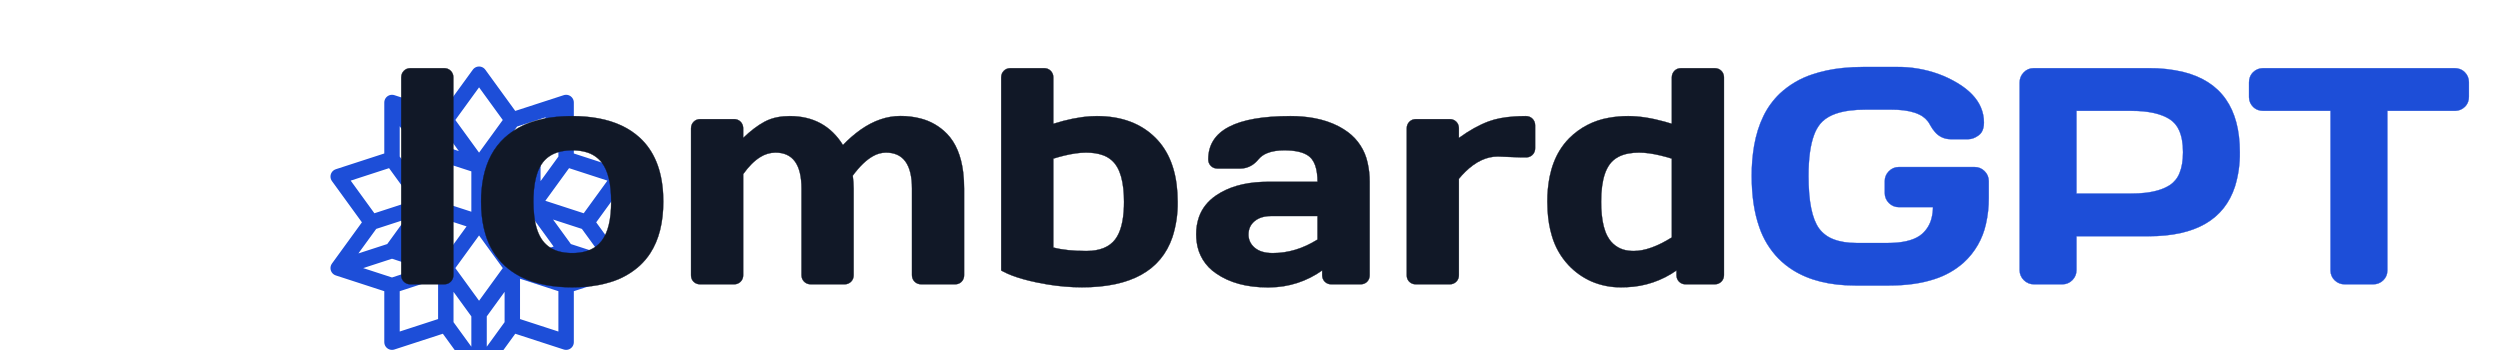
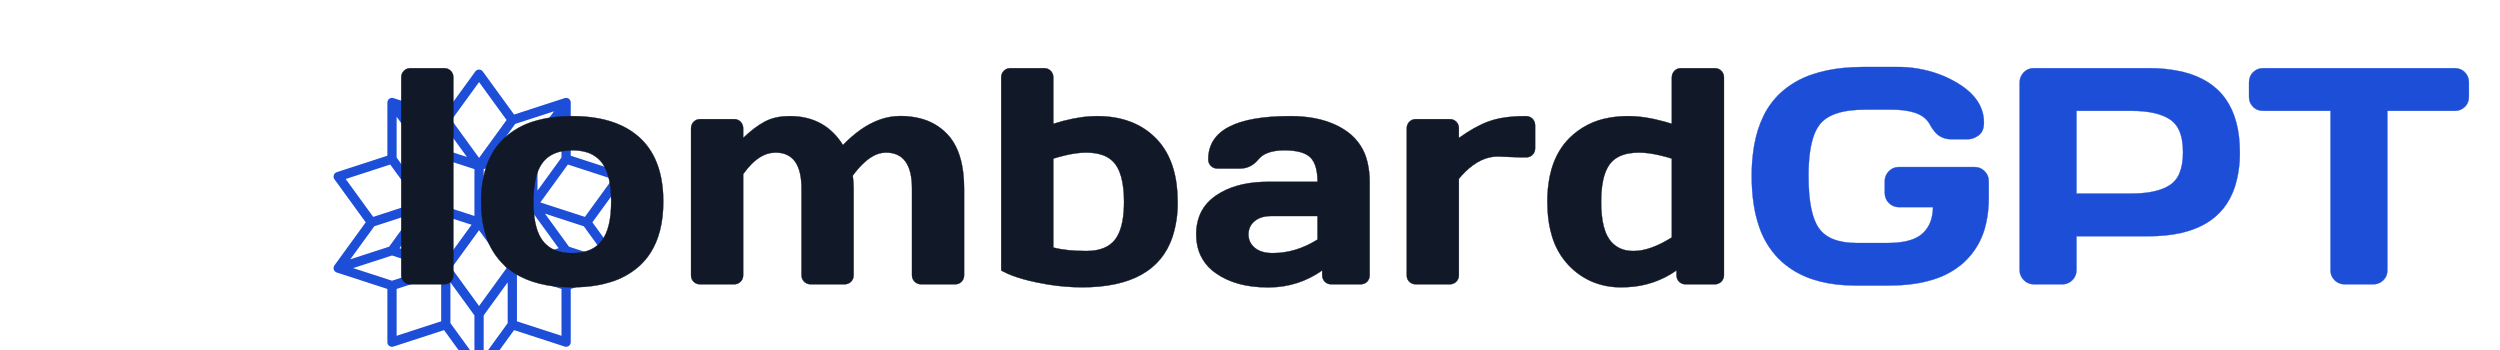
<svg xmlns="http://www.w3.org/2000/svg" width="250" height="35" viewBox="0 0 810 70" id="logo">
-   <path d="M 155.215,50.335 L 155.215,32.006 L 172.647,26.342 L 172.647,44.671 L 155.215,50.335 M 172.647,26.342 L 155.215,32.006 L 165.988,17.177 L 183.421,11.513 L 172.647,26.342 M 165.988,17.177 L 155.215,2.348 L 144.441,17.177 L 127.009,11.513 L 137.782,26.342 L 155.215,32.006 L 144.441,17.177 M 137.782,26.342 L 137.782,44.671 L 155.215,50.335 L 155.215,32.006 L 137.782,26.342 M 155.215,50.335 L 172.647,44.671 L 183.421,59.5 L 165.988,65.164 L 155.215,50.335 M 183.421,59.5 L 172.647,44.671 L 190.079,50.335 L 200.853,65.164 L 183.421,59.5 M 190.079,50.335 L 200.853,35.507 L 183.421,29.842 L 183.421,11.513 L 172.647,26.342 L 172.647,44.671 L 183.421,29.842 M 172.647,26.342 L 155.215,32.006 L 155.215,50.335 L 172.647,44.671 L 172.647,26.342 M 155.215,50.335 L 165.988,65.164 L 155.215,79.993 L 144.441,65.164 L 155.215,50.335 M 155.215,79.993 L 165.988,65.164 L 165.988,83.493 L 155.215,98.322 L 155.215,79.993 M 165.988,83.493 L 183.421,89.158 L 183.421,70.828 L 200.853,65.164 L 183.421,59.5 L 165.988,65.164 L 183.421,70.828 M 183.421,59.5 L 172.647,44.671 L 155.215,50.335 L 165.988,65.164 L 183.421,59.5 M 155.215,50.335 L 144.441,65.164 L 127.009,59.5 L 137.782,44.671 L 155.215,50.335 M 127.009,59.5 L 144.441,65.164 L 127.009,70.828 L 109.576,65.164 L 127.009,59.5 M 127.009,70.828 L 127.009,89.158 L 144.441,83.493 L 155.215,98.322 L 155.215,79.993 L 144.441,65.164 L 144.441,83.493 M 155.215,79.993 L 165.988,65.164 L 155.215,50.335 L 144.441,65.164 L 155.215,79.993 M 155.215,50.335 L 137.782,44.671 L 137.782,26.342 L 155.215,32.006 L 155.215,50.335 M 137.782,26.342 L 137.782,44.671 L 127.009,29.842 L 127.009,11.513 L 137.782,26.342 M 127.009,29.842 L 109.576,35.507 L 120.35,50.335 L 109.576,65.164 L 127.009,59.5 L 137.782,44.671 L 120.35,50.335 M 127.009,59.5 L 144.441,65.164 L 155.215,50.335 L 137.782,44.671 L 127.009,59.5" style="translate: -100px -15px; fill:none;fill-opacity:1;stroke:#1D4ED8;stroke-width:5;stroke-linecap: round;stroke-linejoin:round;stroke-miterlimit:4;stroke-dasharray:none;stroke-opacity:1" />
+   <path d="M 155.215,50.335 L 155.215,32.006 L 172.647,26.342 L 172.647,44.671 L 155.215,50.335 M 172.647,26.342 L 155.215,32.006 L 165.988,17.177 L 183.421,11.513 L 172.647,26.342 M 165.988,17.177 L 155.215,2.348 L 144.441,17.177 L 127.009,11.513 L 137.782,26.342 L 155.215,32.006 L 144.441,17.177 M 137.782,26.342 L 137.782,44.671 L 155.215,50.335 L 155.215,32.006 L 137.782,26.342 M 155.215,50.335 L 172.647,44.671 L 183.421,59.5 L 165.988,65.164 L 155.215,50.335 M 183.421,59.5 L 172.647,44.671 L 190.079,50.335 L 200.853,65.164 L 183.421,59.5 M 190.079,50.335 L 200.853,35.507 L 183.421,29.842 L 183.421,11.513 L 172.647,26.342 L 172.647,44.671 L 183.421,29.842 M 172.647,26.342 L 155.215,32.006 L 155.215,50.335 L 172.647,44.671 L 172.647,26.342 M 155.215,50.335 L 165.988,65.164 L 155.215,79.993 L 144.441,65.164 L 155.215,50.335 M 155.215,79.993 L 165.988,65.164 L 165.988,83.493 L 155.215,98.322 L 155.215,79.993 M 165.988,83.493 L 183.421,89.158 L 183.421,70.828 L 200.853,65.164 L 183.421,59.5 L 165.988,65.164 L 183.421,70.828 M 183.421,59.5 L 172.647,44.671 L 155.215,50.335 L 165.988,65.164 L 183.421,59.5 M 155.215,50.335 L 144.441,65.164 L 127.009,59.5 L 137.782,44.671 L 155.215,50.335 M 127.009,59.5 L 144.441,65.164 L 127.009,70.828 L 109.576,65.164 L 127.009,59.5 M 127.009,70.828 L 127.009,89.158 L 144.441,83.493 L 155.215,98.322 L 155.215,79.993 L 144.441,65.164 L 144.441,83.493 M 155.215,79.993 L 165.988,65.164 L 155.215,50.335 L 144.441,65.164 L 155.215,79.993 M 155.215,50.335 L 137.782,44.671 L 137.782,26.342 L 155.215,32.006 L 155.215,50.335 M 137.782,26.342 L 137.782,44.671 L 127.009,29.842 L 127.009,11.513 L 137.782,26.342 M 127.009,29.842 L 109.576,35.507 L 120.35,50.335 L 109.576,65.164 L 127.009,59.5 L 137.782,44.671 L 120.35,50.335 M 127.009,59.5 L 144.441,65.164 L 155.215,50.335 L 137.782,44.671 L 127.009,59.5" style="translate: -100px -15px; fill:none;fill-opacity:1;stroke:#1D4ED8;stroke-width:3;stroke-linecap: round;stroke-linejoin:round;stroke-miterlimit:4;stroke-dasharray:none;stroke-opacity:1" />
  <g stroke-linecap="round" fill-rule="evenodd" stroke="#111827" fill="#111827" stroke-width="0.1" transform="translate(130,0)">
    <path d="M 0 67.433 L 0 3.419 Q 0 2.101 0.855 1.246 Q 1.709 0.392 2.979 0.392 L 13.916 0.392 A 3.103 3.103 0 0 1 15.065 0.599 A 2.851 2.851 0 0 1 16.04 1.246 A 2.886 2.886 0 0 1 16.886 3.156 A 3.861 3.861 0 0 1 16.895 3.419 L 16.895 67.433 A 3.103 3.103 0 0 1 16.688 68.582 A 2.851 2.851 0 0 1 16.04 69.557 Q 15.186 70.411 13.916 70.411 L 2.979 70.411 A 3.103 3.103 0 0 1 1.83 70.204 A 2.851 2.851 0 0 1 0.855 69.557 Q 0 68.702 0 67.433 Z" id="0" />
    <path d="M 27.235 53.999 A 22.391 22.391 0 0 0 33.496 64.357 A 23.009 23.009 0 0 0 38.438 67.824 Q 42.173 69.785 46.93 70.667 A 46.497 46.497 0 0 0 55.396 71.388 A 52.188 52.188 0 0 0 59.583 71.226 Q 64.019 70.868 67.711 69.725 A 24.639 24.639 0 0 0 77.295 64.357 A 21.086 21.086 0 0 0 80.683 60.339 Q 84.912 53.834 84.912 43.629 A 46.048 46.048 0 0 0 84.847 41.158 Q 84.209 29.286 77.295 22.926 Q 72.118 18.164 63.861 16.638 A 46.655 46.655 0 0 0 55.396 15.919 Q 48.422 15.919 43.037 17.59 A 24.644 24.644 0 0 0 33.496 22.926 Q 28.259 27.743 26.623 35.722 A 39.381 39.381 0 0 0 25.879 43.629 A 46.06 46.06 0 0 0 25.944 46.1 Q 26.176 50.412 27.235 53.999 Z M 45.85 30.958 A 12.012 12.012 0 0 0 44.095 34.325 Q 42.994 37.478 42.846 42.122 A 46.438 46.438 0 0 0 42.822 43.605 A 39.592 39.592 0 0 0 43.059 48.094 Q 43.668 53.414 45.85 56.3 A 9.589 9.589 0 0 0 51.079 59.764 Q 52.702 60.22 54.659 60.291 A 20.272 20.272 0 0 0 55.396 60.304 A 16.755 16.755 0 0 0 59.046 59.932 Q 61.39 59.409 63.096 58.148 A 9.277 9.277 0 0 0 64.966 56.3 Q 68.018 52.296 68.018 43.605 Q 68.018 34.913 64.966 30.958 A 9.653 9.653 0 0 0 59.797 27.559 Q 58.146 27.09 56.148 27.017 A 20.509 20.509 0 0 0 55.396 27.003 A 16.923 16.923 0 0 0 51.748 27.37 Q 49.496 27.868 47.839 29.039 A 9.133 9.133 0 0 0 45.85 30.958 Z" id="1" />
    <path d="M 93.897 67.433 L 93.897 19.923 Q 93.897 18.605 94.751 17.75 Q 95.606 16.896 96.875 16.896 L 107.813 16.896 A 3.312 3.312 0 0 1 108.836 17.047 A 2.71 2.71 0 0 1 109.961 17.75 A 2.905 2.905 0 0 1 110.775 19.561 A 3.898 3.898 0 0 1 110.791 19.923 L 110.791 22.999 Q 114.307 19.581 117.7 17.75 A 14.765 14.765 0 0 1 121.958 16.27 Q 123.786 15.919 125.879 15.919 Q 137.256 15.919 143.115 25.294 A 39.572 39.572 0 0 1 148.822 20.337 Q 155.149 15.895 161.694 15.895 A 19.253 19.253 0 0 1 161.743 15.895 A 25.673 25.673 0 0 1 168.214 16.683 A 18.132 18.132 0 0 1 176.831 21.656 Q 181.076 26.051 182.07 34.127 A 43.306 43.306 0 0 1 182.373 39.405 L 182.373 67.433 A 3.411 3.411 0 0 1 182.231 68.441 A 2.723 2.723 0 0 1 181.543 69.581 A 2.797 2.797 0 0 1 179.833 70.387 A 3.821 3.821 0 0 1 179.395 70.411 L 168.506 70.411 Q 167.188 70.411 166.333 69.557 Q 165.479 68.702 165.479 67.433 L 165.479 39.405 Q 165.479 27.687 156.983 27.736 A 8.457 8.457 0 0 0 152.887 28.876 Q 149.652 30.654 146.289 35.206 A 30.351 30.351 0 0 1 146.582 39.405 L 146.582 67.433 A 3.312 3.312 0 0 1 146.431 68.456 A 2.71 2.71 0 0 1 145.728 69.581 A 2.905 2.905 0 0 1 143.722 70.41 A 3.796 3.796 0 0 1 143.604 70.411 L 132.715 70.411 Q 131.397 70.411 130.542 69.557 Q 129.688 68.702 129.688 67.433 L 129.688 39.405 Q 129.688 27.687 121.192 27.736 A 9.239 9.239 0 0 0 116.288 29.219 Q 113.476 30.954 110.791 34.718 L 110.791 67.433 A 3.312 3.312 0 0 1 110.64 68.456 A 2.71 2.71 0 0 1 109.937 69.581 A 2.905 2.905 0 0 1 107.931 70.41 A 3.796 3.796 0 0 1 107.813 70.411 L 96.875 70.411 A 3.411 3.411 0 0 1 95.867 70.269 A 2.723 2.723 0 0 1 94.727 69.581 A 2.797 2.797 0 0 1 93.921 67.872 A 3.821 3.821 0 0 1 93.897 67.433 Z" id="2" />
    <path d="M 194.385 65.919 L 194.385 3.419 Q 194.385 2.101 195.239 1.246 Q 196.094 0.392 197.363 0.392 L 208.301 0.392 A 3.103 3.103 0 0 1 209.45 0.599 A 2.851 2.851 0 0 1 210.425 1.246 A 2.886 2.886 0 0 1 211.271 3.156 A 3.861 3.861 0 0 1 211.279 3.419 L 211.279 18.409 Q 217.869 16.335 223.272 15.989 A 33.123 33.123 0 0 1 225.391 15.919 Q 237.403 15.919 244.483 23.072 Q 250.761 29.415 251.472 40.73 A 47.391 47.391 0 0 1 251.563 43.702 A 35.288 35.288 0 0 1 249.859 55.159 Q 244.296 71.388 220.557 71.388 A 69.535 69.535 0 0 1 209.181 70.419 A 80.266 80.266 0 0 1 205.884 69.801 A 67.333 67.333 0 0 1 201.599 68.768 Q 197.575 67.647 194.978 66.252 A 17.737 17.737 0 0 1 194.385 65.919 Z M 211.279 29.689 L 211.279 58.497 Q 215.479 59.62 221.973 59.62 Q 228.467 59.62 231.323 55.861 Q 233.916 52.448 234.156 45.213 A 45.719 45.719 0 0 0 234.18 43.702 A 39.864 39.864 0 0 0 233.97 39.454 Q 233.501 35.098 231.986 32.461 A 9.615 9.615 0 0 0 231.372 31.52 A 8.617 8.617 0 0 0 227.217 28.54 Q 224.959 27.736 221.875 27.736 A 24.256 24.256 0 0 0 218.528 27.988 Q 216.771 28.234 214.768 28.719 A 57.757 57.757 0 0 0 211.279 29.689 Z" id="3" />
    <path d="M 280.713 37.208 L 296.875 37.208 A 21.384 21.384 0 0 0 296.711 34.455 Q 296.326 31.496 295.033 29.852 A 5.41 5.41 0 0 0 294.483 29.249 Q 292.335 27.234 287.298 27.027 A 29.019 29.019 0 0 0 286.109 27.003 A 19.056 19.056 0 0 0 283.182 27.212 Q 281.68 27.446 280.496 27.943 A 7.033 7.033 0 0 0 277.71 29.957 A 8.635 8.635 0 0 1 275.654 31.814 A 7.102 7.102 0 0 1 271.778 32.911 L 264.502 32.911 Q 263.184 32.911 262.329 32.057 Q 261.475 31.202 261.475 29.933 Q 261.475 15.919 288.086 15.919 A 42.251 42.251 0 0 1 295.768 16.576 Q 300.144 17.386 303.64 19.194 A 22.866 22.866 0 0 1 306.738 21.119 A 16.65 16.65 0 0 1 313.083 30.958 A 26.651 26.651 0 0 1 313.77 37.208 L 313.77 67.433 A 3.411 3.411 0 0 1 313.627 68.441 A 2.723 2.723 0 0 1 312.94 69.581 A 2.797 2.797 0 0 1 311.23 70.387 A 3.821 3.821 0 0 1 310.791 70.411 L 301.367 70.411 A 3.312 3.312 0 0 1 300.344 70.26 A 2.71 2.71 0 0 1 299.219 69.557 A 2.905 2.905 0 0 1 298.391 67.551 A 3.796 3.796 0 0 1 298.389 67.433 L 298.389 65.919 A 29.504 29.504 0 0 1 281.46 71.404 Q 281.072 71.412 280.68 71.412 A 36.654 36.654 0 0 1 280.591 71.412 Q 270.508 71.388 264.038 66.896 A 14.261 14.261 0 0 1 257.726 56.673 A 18.803 18.803 0 0 1 257.569 54.2 A 16.56 16.56 0 0 1 258.478 48.584 Q 259.971 44.416 263.913 41.689 A 17.925 17.925 0 0 1 264.038 41.603 Q 269.935 37.598 278.934 37.243 A 45.155 45.155 0 0 1 280.713 37.208 Z M 296.875 55.909 L 296.875 48.292 L 281.885 48.292 A 11.381 11.381 0 0 0 279.705 48.488 Q 277.787 48.863 276.489 49.952 Q 274.512 51.613 274.512 54.249 A 5.365 5.365 0 0 0 276.196 58.266 A 6.694 6.694 0 0 0 276.563 58.595 A 6.757 6.757 0 0 0 278.905 59.836 Q 280.405 60.304 282.373 60.304 Q 289.893 60.304 296.875 55.909 Z" id="4" />
    <path d="M 364.356 29.298 L 362.793 29.298 L 355.274 29.005 Q 349.792 29.005 344.715 34.003 A 30.307 30.307 0 0 0 342.676 36.232 L 342.676 67.433 A 3.312 3.312 0 0 1 342.525 68.456 A 2.71 2.71 0 0 1 341.821 69.581 A 2.905 2.905 0 0 1 339.816 70.41 A 3.796 3.796 0 0 1 339.697 70.411 L 328.76 70.411 A 3.411 3.411 0 0 1 327.752 70.269 A 2.723 2.723 0 0 1 326.611 69.581 A 2.797 2.797 0 0 1 325.806 67.872 A 3.821 3.821 0 0 1 325.781 67.433 L 325.781 19.923 Q 325.781 18.605 326.636 17.75 Q 327.49 16.896 328.76 16.896 L 339.697 16.896 A 3.312 3.312 0 0 1 340.721 17.047 A 2.71 2.71 0 0 1 341.846 17.75 A 2.905 2.905 0 0 1 342.66 19.561 A 3.898 3.898 0 0 1 342.676 19.923 L 342.676 22.999 Q 347.656 19.386 352.271 17.653 A 23.508 23.508 0 0 1 356.133 16.596 Q 358.132 16.215 360.484 16.049 A 54.885 54.885 0 0 1 364.356 15.919 Q 365.674 15.919 366.528 16.774 Q 367.383 17.628 367.383 18.898 L 367.383 26.32 A 3.312 3.312 0 0 1 367.232 27.343 A 2.71 2.71 0 0 1 366.528 28.468 A 2.905 2.905 0 0 1 364.717 29.282 A 3.898 3.898 0 0 1 364.356 29.298 Z" id="5" />
    <path d="M 411.67 18.409 L 411.67 3.419 Q 411.67 2.101 412.525 1.246 Q 413.379 0.392 414.649 0.392 L 425.537 0.392 Q 426.856 0.392 427.71 1.246 A 2.886 2.886 0 0 1 428.556 3.156 A 3.861 3.861 0 0 1 428.565 3.419 L 428.565 67.433 A 3.103 3.103 0 0 1 428.358 68.582 A 2.851 2.851 0 0 1 427.71 69.557 A 2.886 2.886 0 0 1 425.8 70.403 A 3.861 3.861 0 0 1 425.537 70.411 L 416.162 70.411 A 3.312 3.312 0 0 1 415.139 70.26 A 2.71 2.71 0 0 1 414.014 69.557 A 2.905 2.905 0 0 1 413.186 67.551 A 3.796 3.796 0 0 1 413.184 67.433 L 413.184 65.919 A 29.762 29.762 0 0 1 397.155 71.34 A 36.835 36.835 0 0 1 395.264 71.388 A 23.83 23.83 0 0 1 385.629 69.48 A 22.923 22.923 0 0 1 378.198 64.21 A 23.227 23.227 0 0 1 372.796 54.663 Q 371.705 51.031 371.431 46.658 A 48.32 48.32 0 0 1 371.338 43.629 A 40.438 40.438 0 0 1 372.098 35.528 Q 373.076 30.752 375.31 27.08 A 21.589 21.589 0 0 1 378.443 23.072 A 23.699 23.699 0 0 1 391.19 16.485 A 34.231 34.231 0 0 1 397.559 15.919 Q 402.833 15.919 409.344 17.721 A 69.246 69.246 0 0 1 411.67 18.409 Z M 411.67 55.226 L 411.67 29.689 A 56.999 56.999 0 0 0 407.929 28.659 Q 405.979 28.197 404.265 27.966 A 23.998 23.998 0 0 0 401.074 27.736 A 18.779 18.779 0 0 0 397.619 28.031 Q 395.732 28.385 394.288 29.164 A 8.141 8.141 0 0 0 391.553 31.52 A 11.574 11.574 0 0 0 389.968 34.661 Q 388.77 38.174 388.77 43.654 A 42.04 42.04 0 0 0 388.967 47.88 Q 389.4 52.147 390.783 54.778 A 9.944 9.944 0 0 0 391.406 55.812 A 8.577 8.577 0 0 0 397.598 59.508 A 13.002 13.002 0 0 0 399.341 59.62 Q 404.639 59.62 411.67 55.226 Z" id="6" />
    <path d="M 473.779 0.001 L 484.668 0.001 A 38.848 38.848 0 0 1 497.917 2.22 A 35.94 35.94 0 0 1 504.126 5.153 Q 509.873 8.568 511.809 13.111 A 12.385 12.385 0 0 1 512.793 18.019 Q 512.793 19.908 512.059 21.093 A 3.698 3.698 0 0 1 511.084 22.145 Q 509.375 23.39 507.764 23.39 L 501.953 23.39 A 6.541 6.541 0 0 1 496.916 21.05 Q 496.083 20.123 495.382 18.827 A 15.275 15.275 0 0 1 495.264 18.605 A 7.365 7.365 0 0 0 491.861 15.42 Q 489.145 14.073 484.694 13.86 A 36.299 36.299 0 0 0 482.959 13.82 L 474.268 13.82 A 38.907 38.907 0 0 0 469.351 14.106 Q 462.622 14.967 459.766 18.409 A 12.41 12.41 0 0 0 457.778 21.977 Q 455.957 26.796 455.957 35.304 Q 455.957 47.609 459.375 52.321 A 10.239 10.239 0 0 0 464.041 55.817 Q 467.119 57.032 471.582 57.032 L 481.592 57.032 Q 488.574 57.032 492.012 54.664 A 8.244 8.244 0 0 0 492.822 54.03 A 9.947 9.947 0 0 0 495.836 48.963 Q 496.256 47.342 496.289 45.411 L 485.254 45.411 A 4.418 4.418 0 0 1 482.049 44.11 A 5.326 5.326 0 0 1 482.007 44.069 A 4.418 4.418 0 0 1 480.665 40.881 A 5.368 5.368 0 0 1 480.664 40.822 L 480.664 37.013 A 4.418 4.418 0 0 1 481.965 33.808 A 5.326 5.326 0 0 1 482.007 33.766 A 4.418 4.418 0 0 1 485.195 32.423 A 5.368 5.368 0 0 1 485.254 32.423 L 509.766 32.423 A 4.418 4.418 0 0 1 512.971 33.724 A 5.326 5.326 0 0 1 513.013 33.766 A 4.418 4.418 0 0 1 514.355 36.954 A 5.368 5.368 0 0 1 514.356 37.013 L 514.356 42.433 A 36.476 36.476 0 0 1 513.43 50.905 A 23.791 23.791 0 0 1 506.153 63.453 A 26.161 26.161 0 0 1 496.778 68.728 Q 490.511 70.802 482.08 70.802 L 471.094 70.802 Q 458.797 70.802 450.841 65.773 A 26.222 26.222 0 0 1 446.216 62.062 A 27.008 27.008 0 0 1 439.995 51.835 Q 437.549 44.887 437.549 35.328 A 56.803 56.803 0 0 1 438.347 25.467 Q 439.293 20.115 441.357 15.915 A 25.485 25.485 0 0 1 446.607 8.668 A 28.397 28.397 0 0 1 457.297 2.376 Q 461.672 0.892 467.017 0.335 A 65.36 65.36 0 0 1 473.779 0.001 Z" id="7" stroke="#1D4ED8" fill="#1D4ED8" />
    <path d="M 524.365 65.822 L 524.365 5.03 Q 524.365 3.126 525.684 1.759 Q 527.002 0.392 528.906 0.392 L 566.162 0.392 A 46.481 46.481 0 0 1 577.492 1.648 Q 595.703 6.24 595.703 27.614 A 35.91 35.91 0 0 1 594.134 38.715 Q 588.895 54.835 566.162 54.835 L 542.774 54.835 L 542.774 65.822 A 4.418 4.418 0 0 1 541.472 69.026 A 5.326 5.326 0 0 1 541.431 69.069 A 4.418 4.418 0 0 1 538.243 70.411 A 5.368 5.368 0 0 1 538.184 70.411 L 529.004 70.411 A 4.503 4.503 0 0 1 525.743 69.079 A 5.473 5.473 0 0 1 525.733 69.069 A 4.378 4.378 0 0 1 524.366 65.896 A 5.259 5.259 0 0 1 524.365 65.822 Z M 542.774 14.21 L 542.774 41.017 L 560.596 41.017 A 39.19 39.19 0 0 0 565.118 40.774 Q 569.955 40.21 572.919 38.34 A 11.581 11.581 0 0 0 573.047 38.258 A 8.267 8.267 0 0 0 576.166 34.383 Q 577.295 31.68 577.295 27.614 Q 577.295 23.294 576.021 20.513 A 8.15 8.15 0 0 0 573.047 16.969 Q 568.799 14.21 560.596 14.21 L 542.774 14.21 Z" id="8" stroke="#1D4ED8" fill="#1D4ED8" />
    <path d="M 598.682 9.62 L 598.682 5.03 A 4.983 4.983 0 0 1 598.962 3.33 A 4.361 4.361 0 0 1 600 1.71 A 4.451 4.451 0 0 1 603.073 0.397 A 5.892 5.892 0 0 1 603.32 0.392 L 665.283 0.392 A 4.983 4.983 0 0 1 666.984 0.672 A 4.361 4.361 0 0 1 668.604 1.71 A 4.451 4.451 0 0 1 669.917 4.783 A 5.892 5.892 0 0 1 669.922 5.03 L 669.922 9.62 A 4.981 4.981 0 0 1 669.67 11.237 A 4.249 4.249 0 0 1 668.604 12.916 A 4.474 4.474 0 0 1 665.622 14.201 A 5.934 5.934 0 0 1 665.283 14.21 L 643.506 14.21 L 643.506 65.919 Q 643.506 67.823 642.163 69.117 A 4.509 4.509 0 0 1 638.916 70.411 L 629.688 70.411 A 4.509 4.509 0 0 1 626.441 69.117 A 4.25 4.25 0 0 1 625.099 66.038 A 5.322 5.322 0 0 1 625.098 65.919 L 625.098 14.21 L 603.32 14.21 A 5.082 5.082 0 0 1 601.647 13.945 A 4.37 4.37 0 0 1 600 12.916 A 4.349 4.349 0 0 1 598.692 9.959 A 5.815 5.815 0 0 1 598.682 9.62 Z" id="9" stroke="#1D4ED8" fill="#1D4ED8" />
  </g>
</svg>
